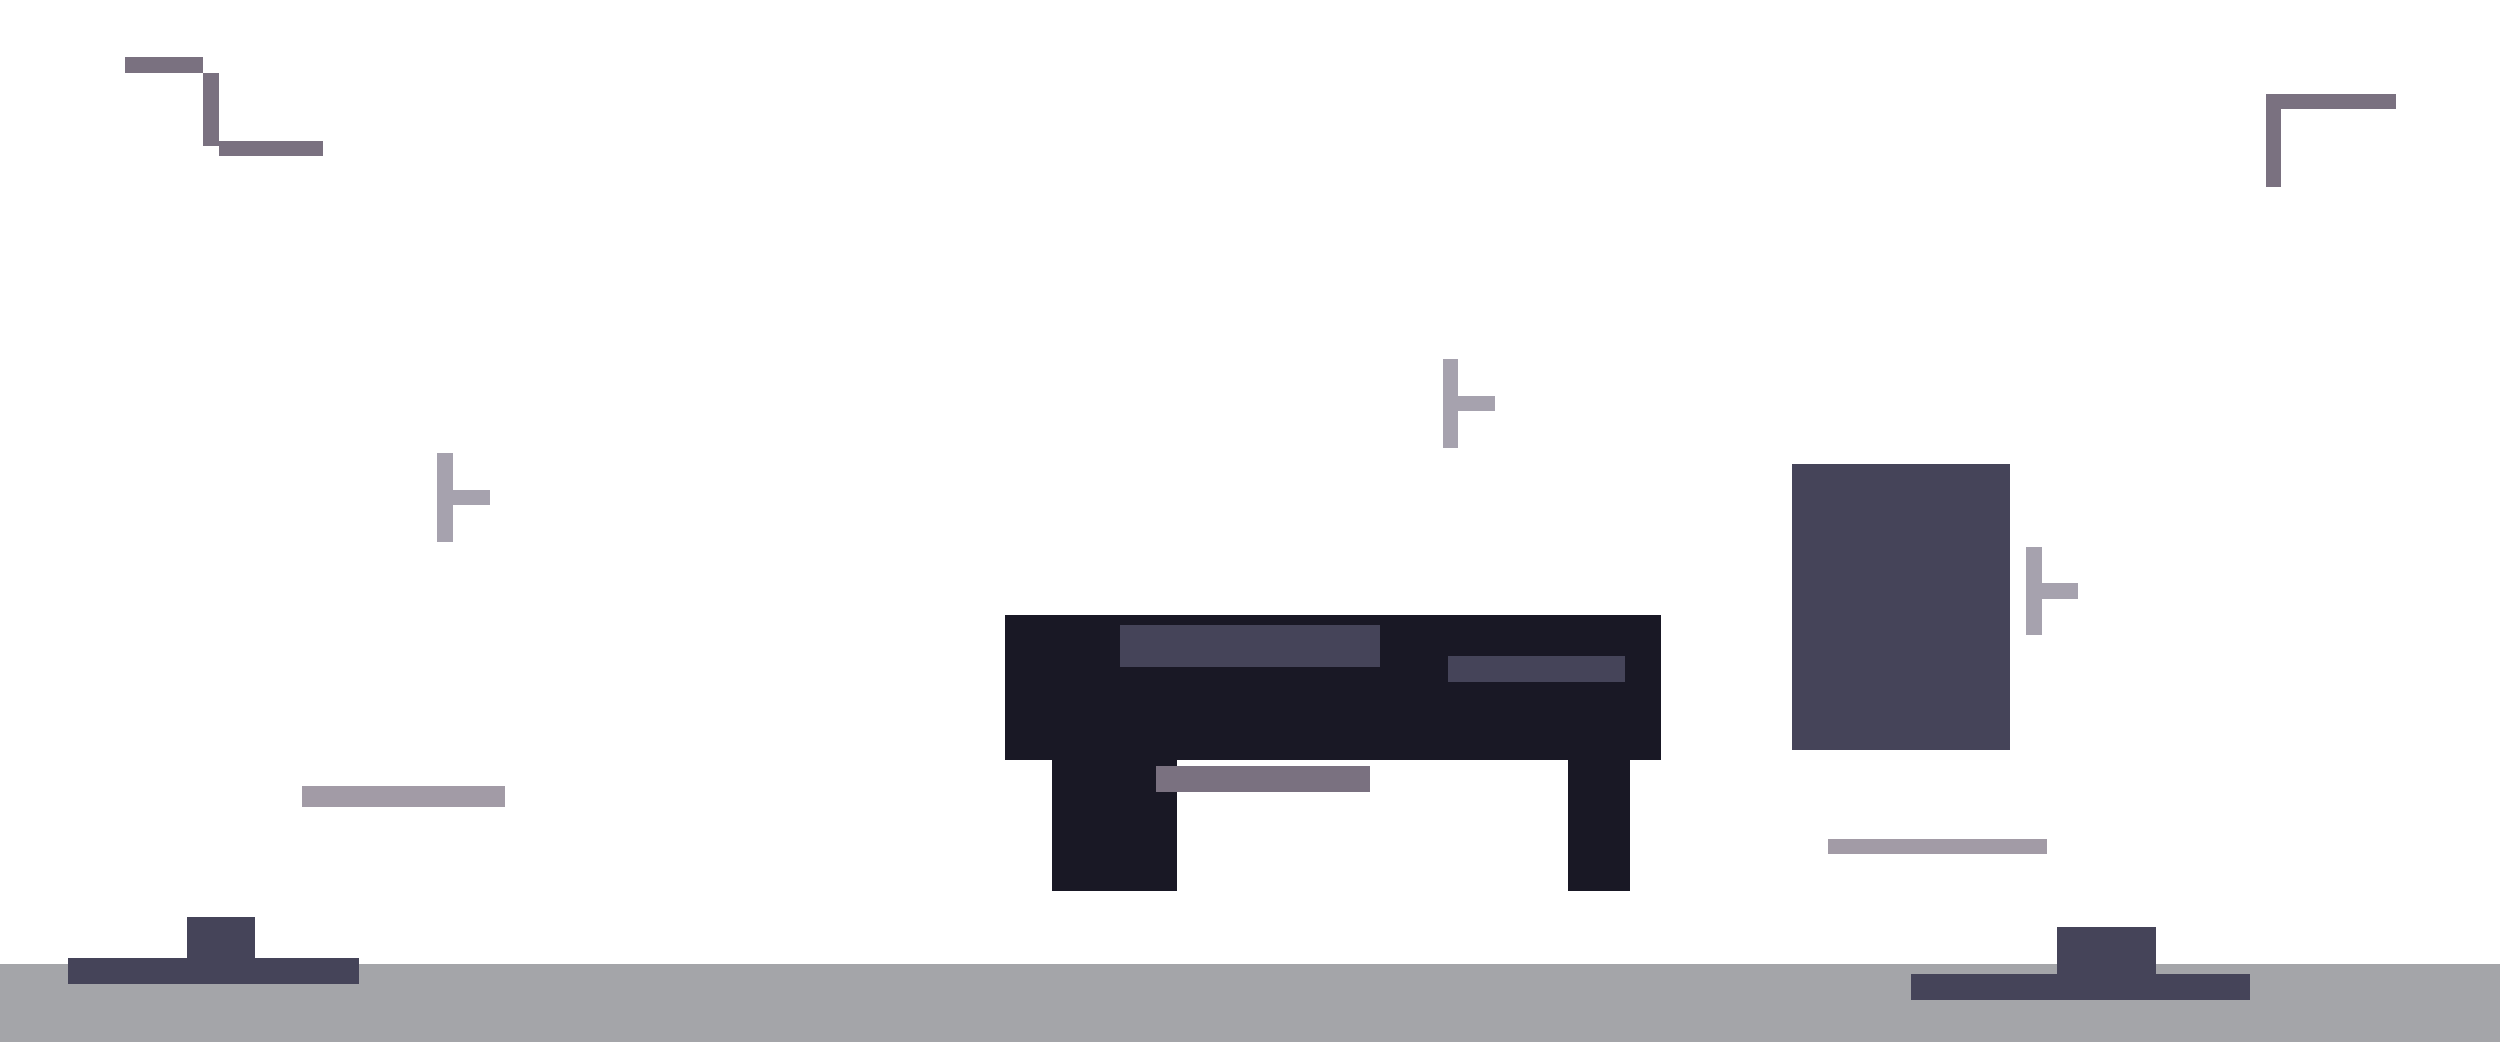
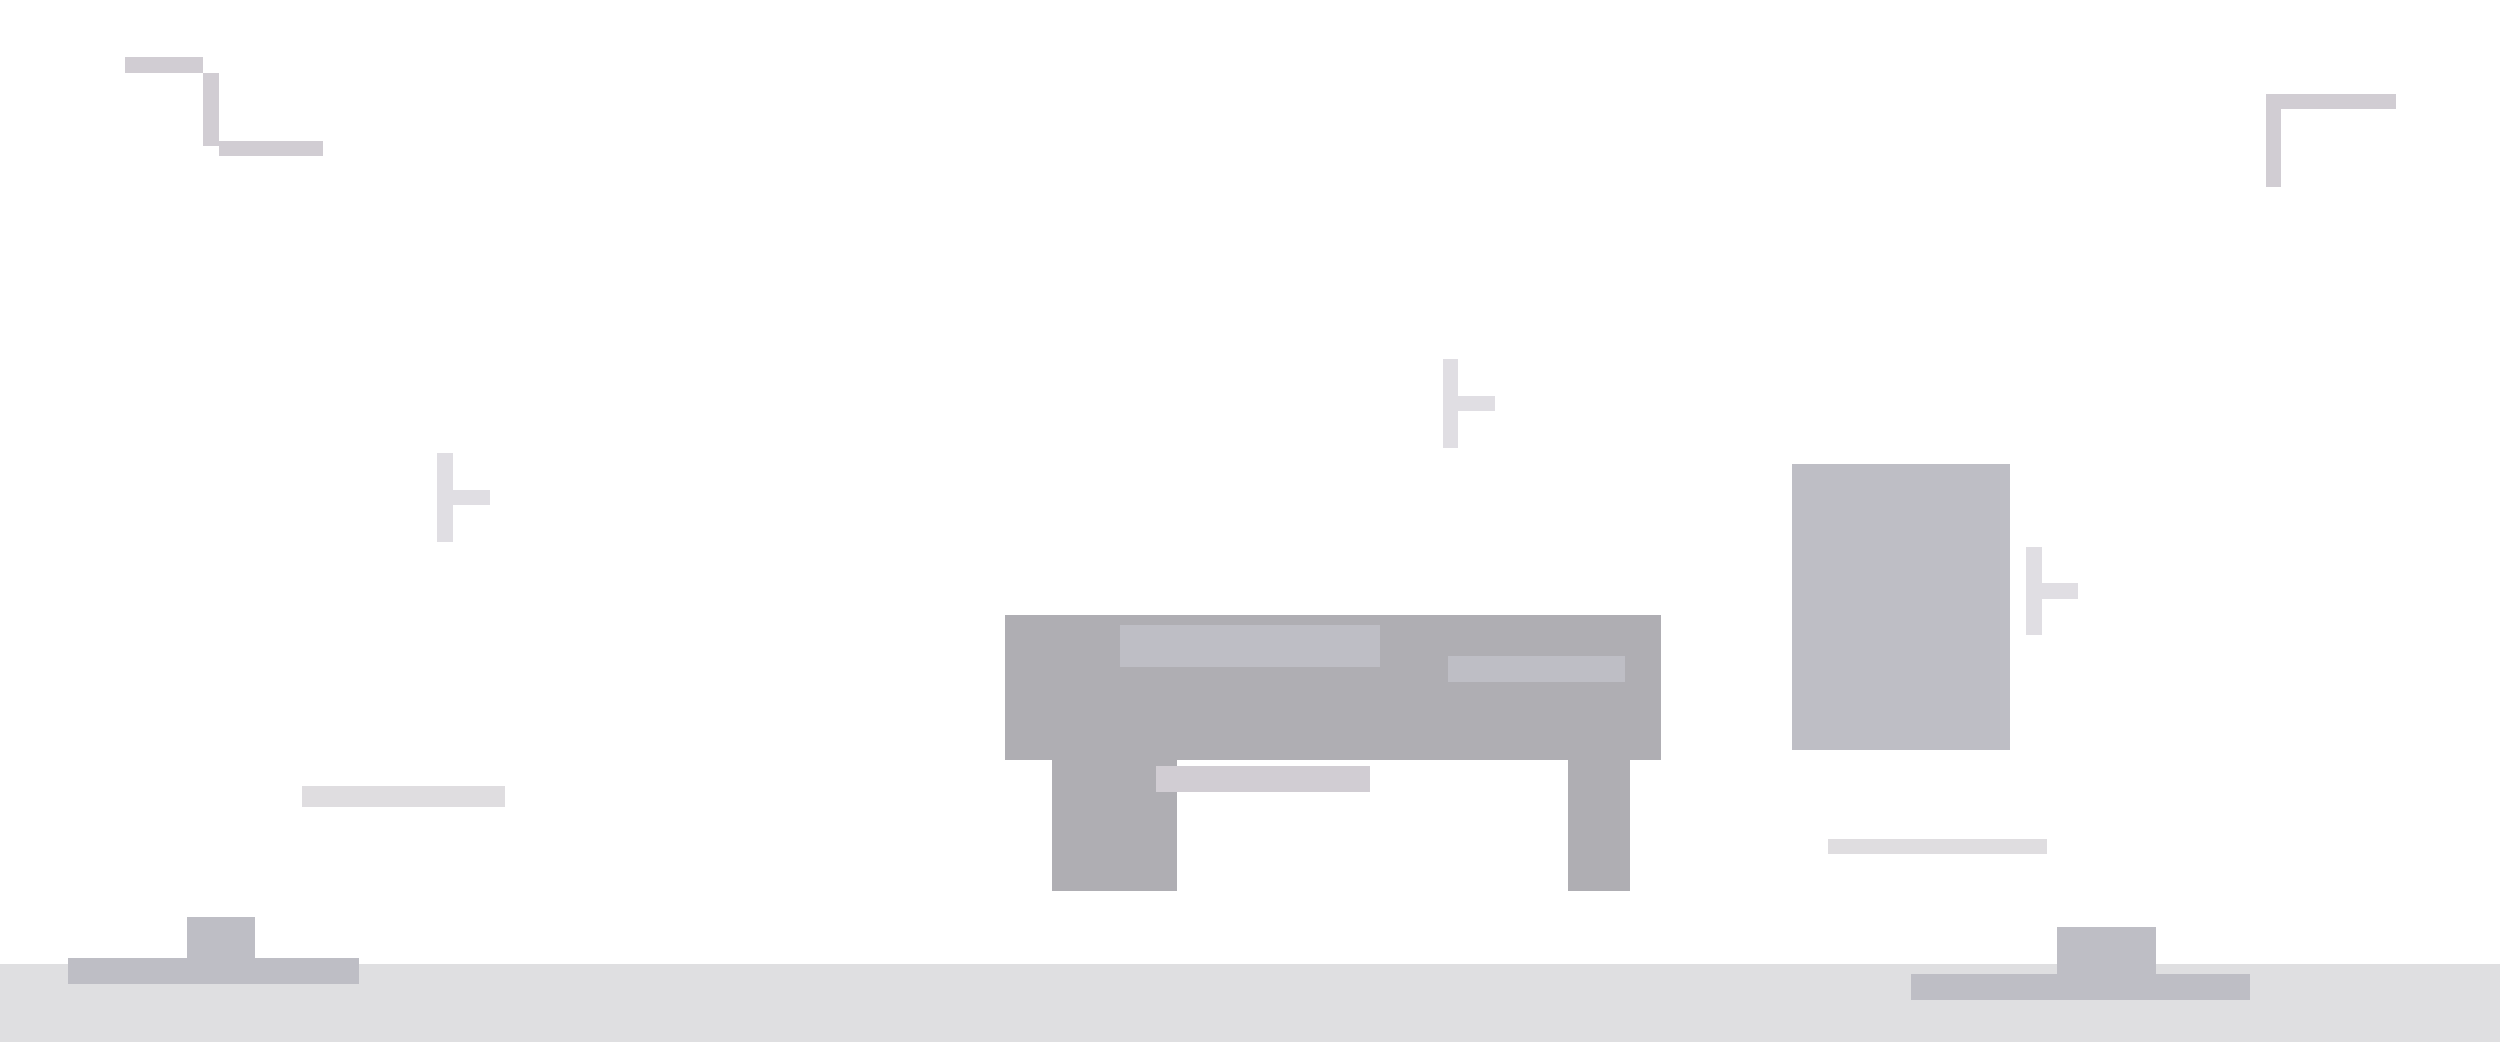
<svg xmlns="http://www.w3.org/2000/svg" viewBox="0 0 480 200" shape-rendering="crispEdges">
-   <rect x="0" y="185" width="480" height="15" fill="#11121d" opacity=".38" />
-   <path d="M13 184h23v-8h13v8h20v5H13zM367 187h28v-9h19v9h18v5h-65z" fill="#454459" />
-   <path d="M24 11h15v3H24zM39 14h3v14h-3zM42 27h20v3H42zM435 18h25v3h-25zM435 21h3v15h-3z" fill="#7a7180" />
-   <rect x="58" y="151" width="39" height="4" fill="#7a7180" opacity=".7" />
-   <rect x="351" y="161" width="42" height="3" fill="#7a7180" opacity=".7" />
-   <path d="M193 118h126v28H193zM202 146h24v25h-24zM301 146h12v25h-12z" fill="#191825" />
-   <path d="M215 120h50v8h-50zM278 126h34v5h-34zM344 89h42v55h-42z" fill="#454459" />
-   <rect x="222" y="147" width="41" height="5" fill="#7a7180" />
-   <path d="M84 87h3v7h7v3h-7v7h-3z" fill="#777082" opacity=".65" />
-   <path d="M389 105h3v7h7v3h-7v7h-3z" fill="#777082" opacity=".65" />
-   <path d="M277 69h3v7h7v3h-7v7h-3z" fill="#777082" opacity=".65" />
+   <g opacity=".35">
+     <rect x="0" y="185" width="480" height="15" fill="#11121d" opacity=".38" />
+     <path d="M13 184h23v-8h13v8h20v5H13zM367 187h28v-9h19v9h18v5h-65z" fill="#454459" />
+     <path d="M24 11h15v3H24zM39 14h3v14h-3zM42 27h20v3H42zM435 18h25v3h-25zM435 21h3v15h-3z" fill="#7a7180" />
+     <rect x="58" y="151" width="39" height="4" fill="#7a7180" opacity=".7" />
+     <rect x="351" y="161" width="42" height="3" fill="#7a7180" opacity=".7" />
+     <path d="M193 118h126v28H193zM202 146h24v25h-24zM301 146h12v25h-12z" fill="#191825" />
+     <path d="M215 120h50v8h-50zM278 126h34v5h-34zM344 89h42v55h-42z" fill="#454459" />
+     <rect x="222" y="147" width="41" height="5" fill="#7a7180" />
+     <path d="M84 87h3v7h7v3h-7v7h-3z" fill="#777082" opacity=".65" />
+     <path d="M389 105h3v7h7v3h-7v7h-3z" fill="#777082" opacity=".65" />
+     <path d="M277 69h3v7h7v3h-7v7h-3z" fill="#777082" opacity=".65" />
+   </g>
</svg>
